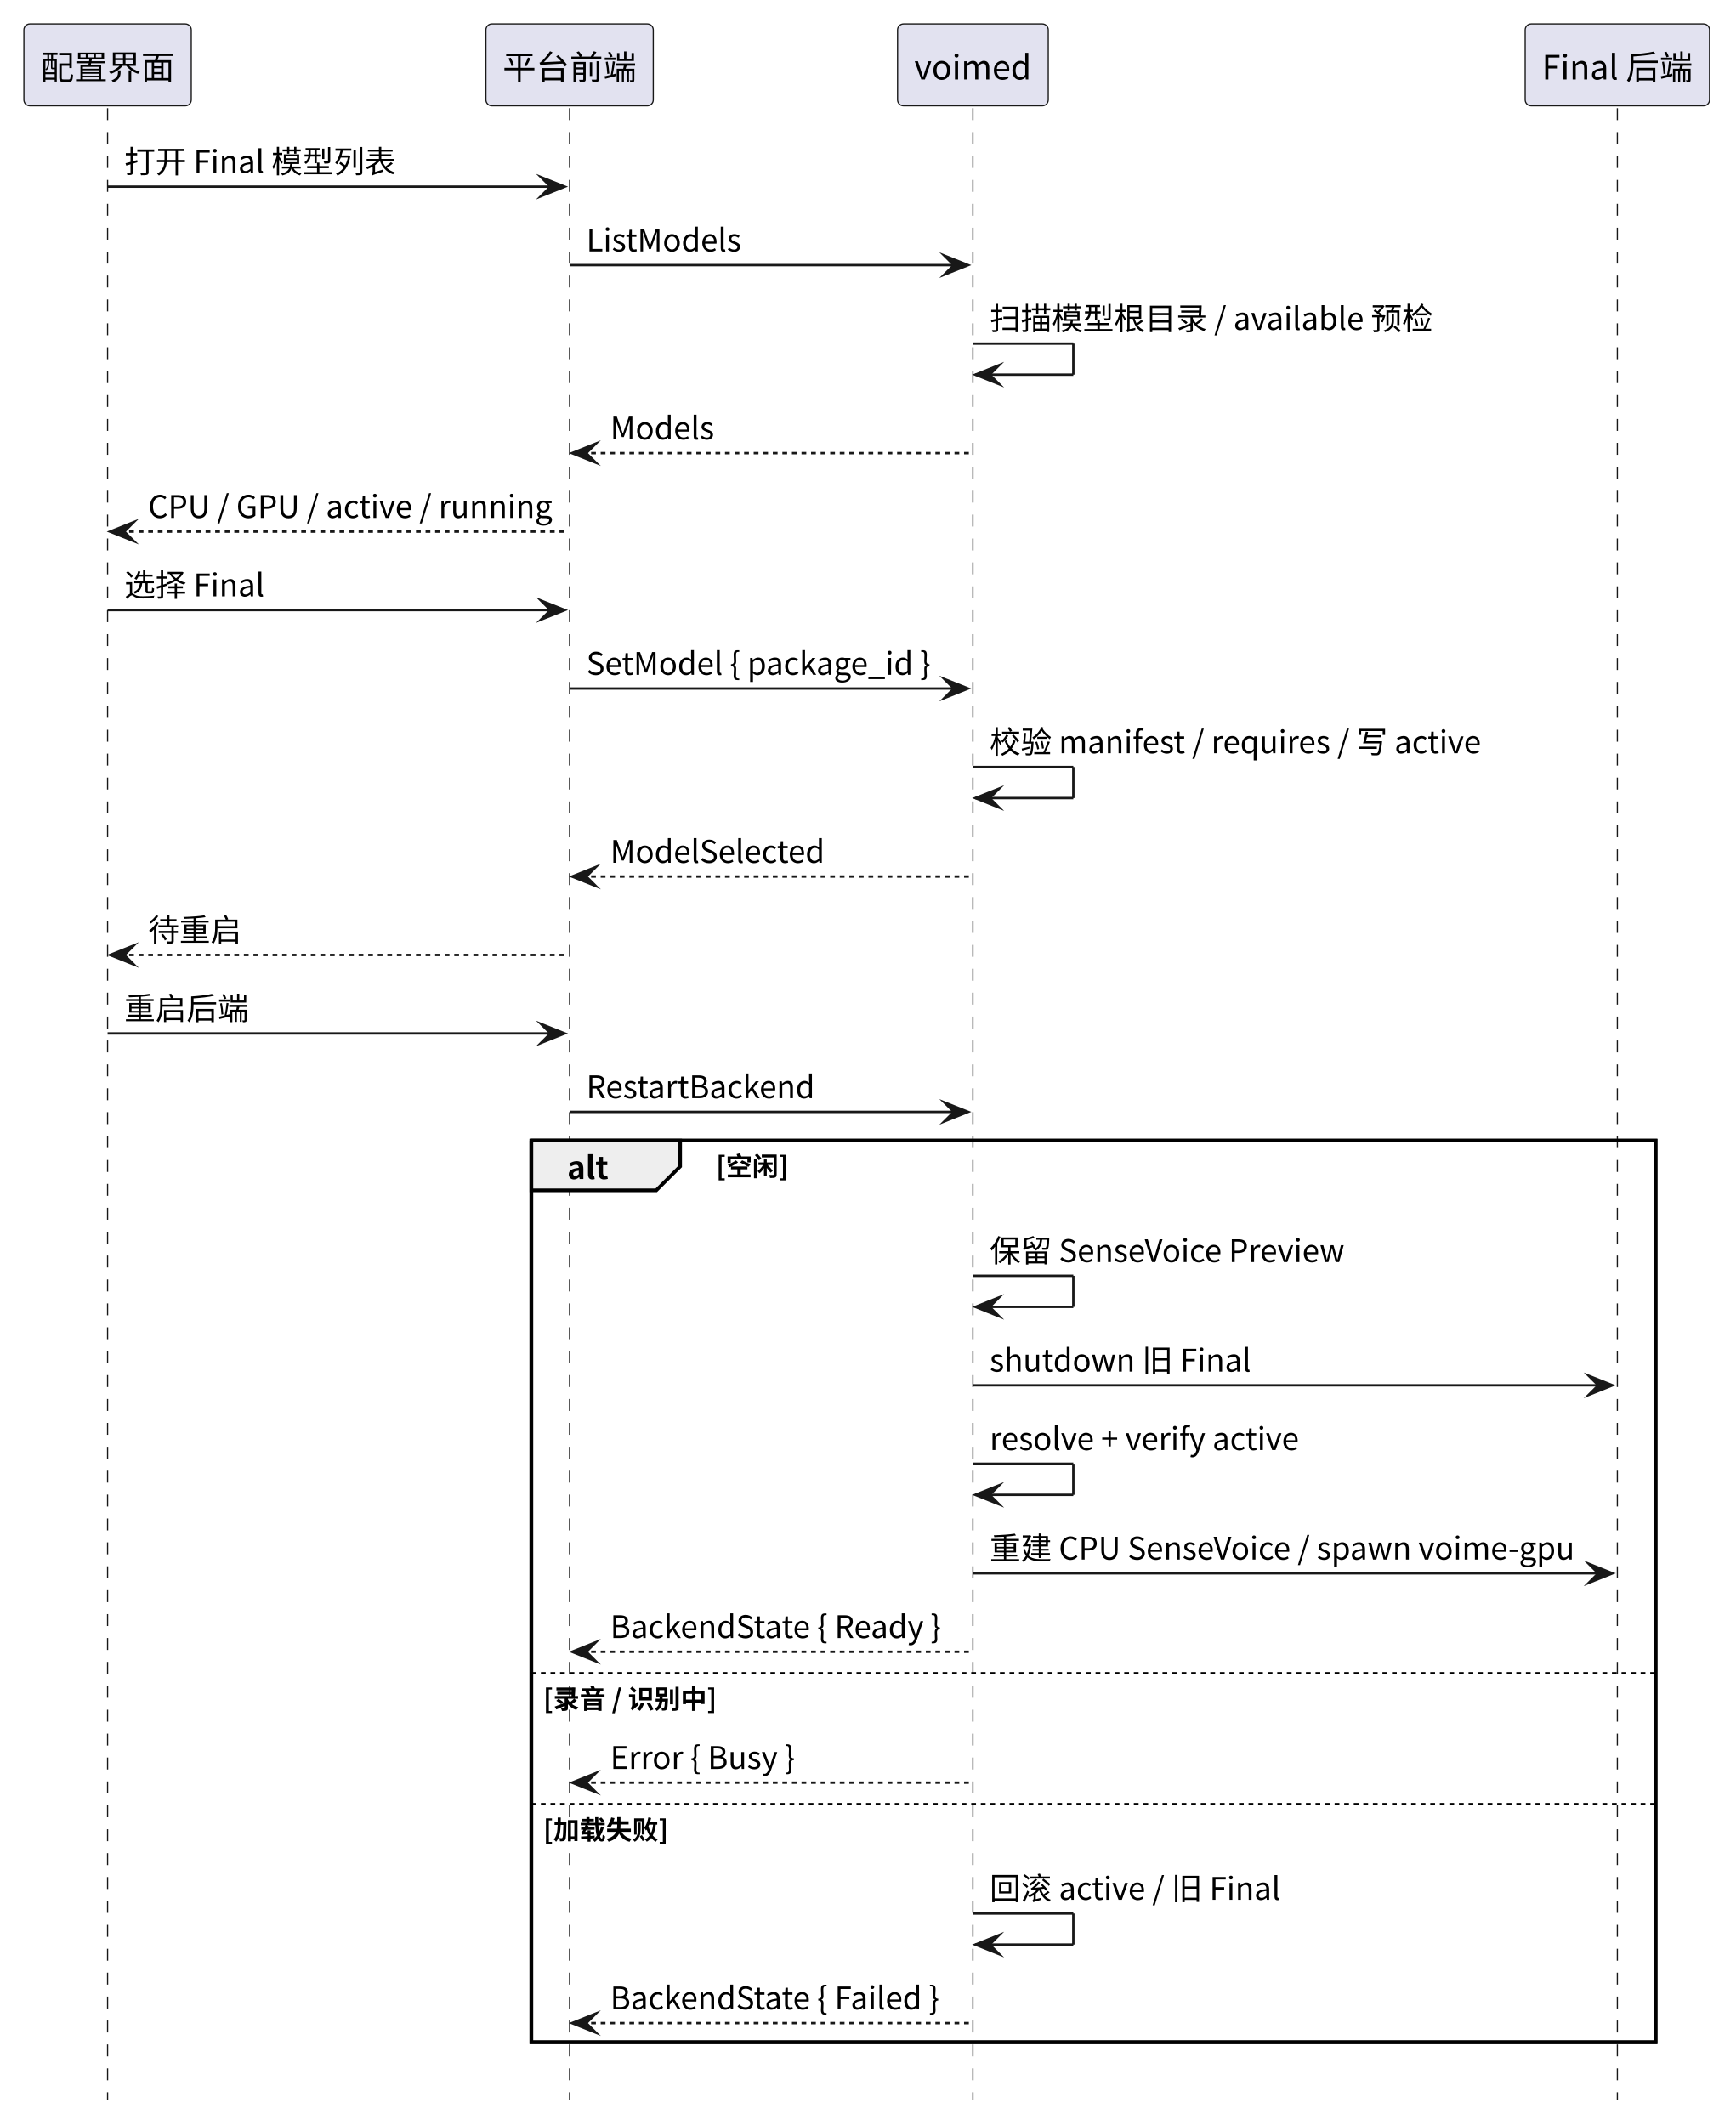
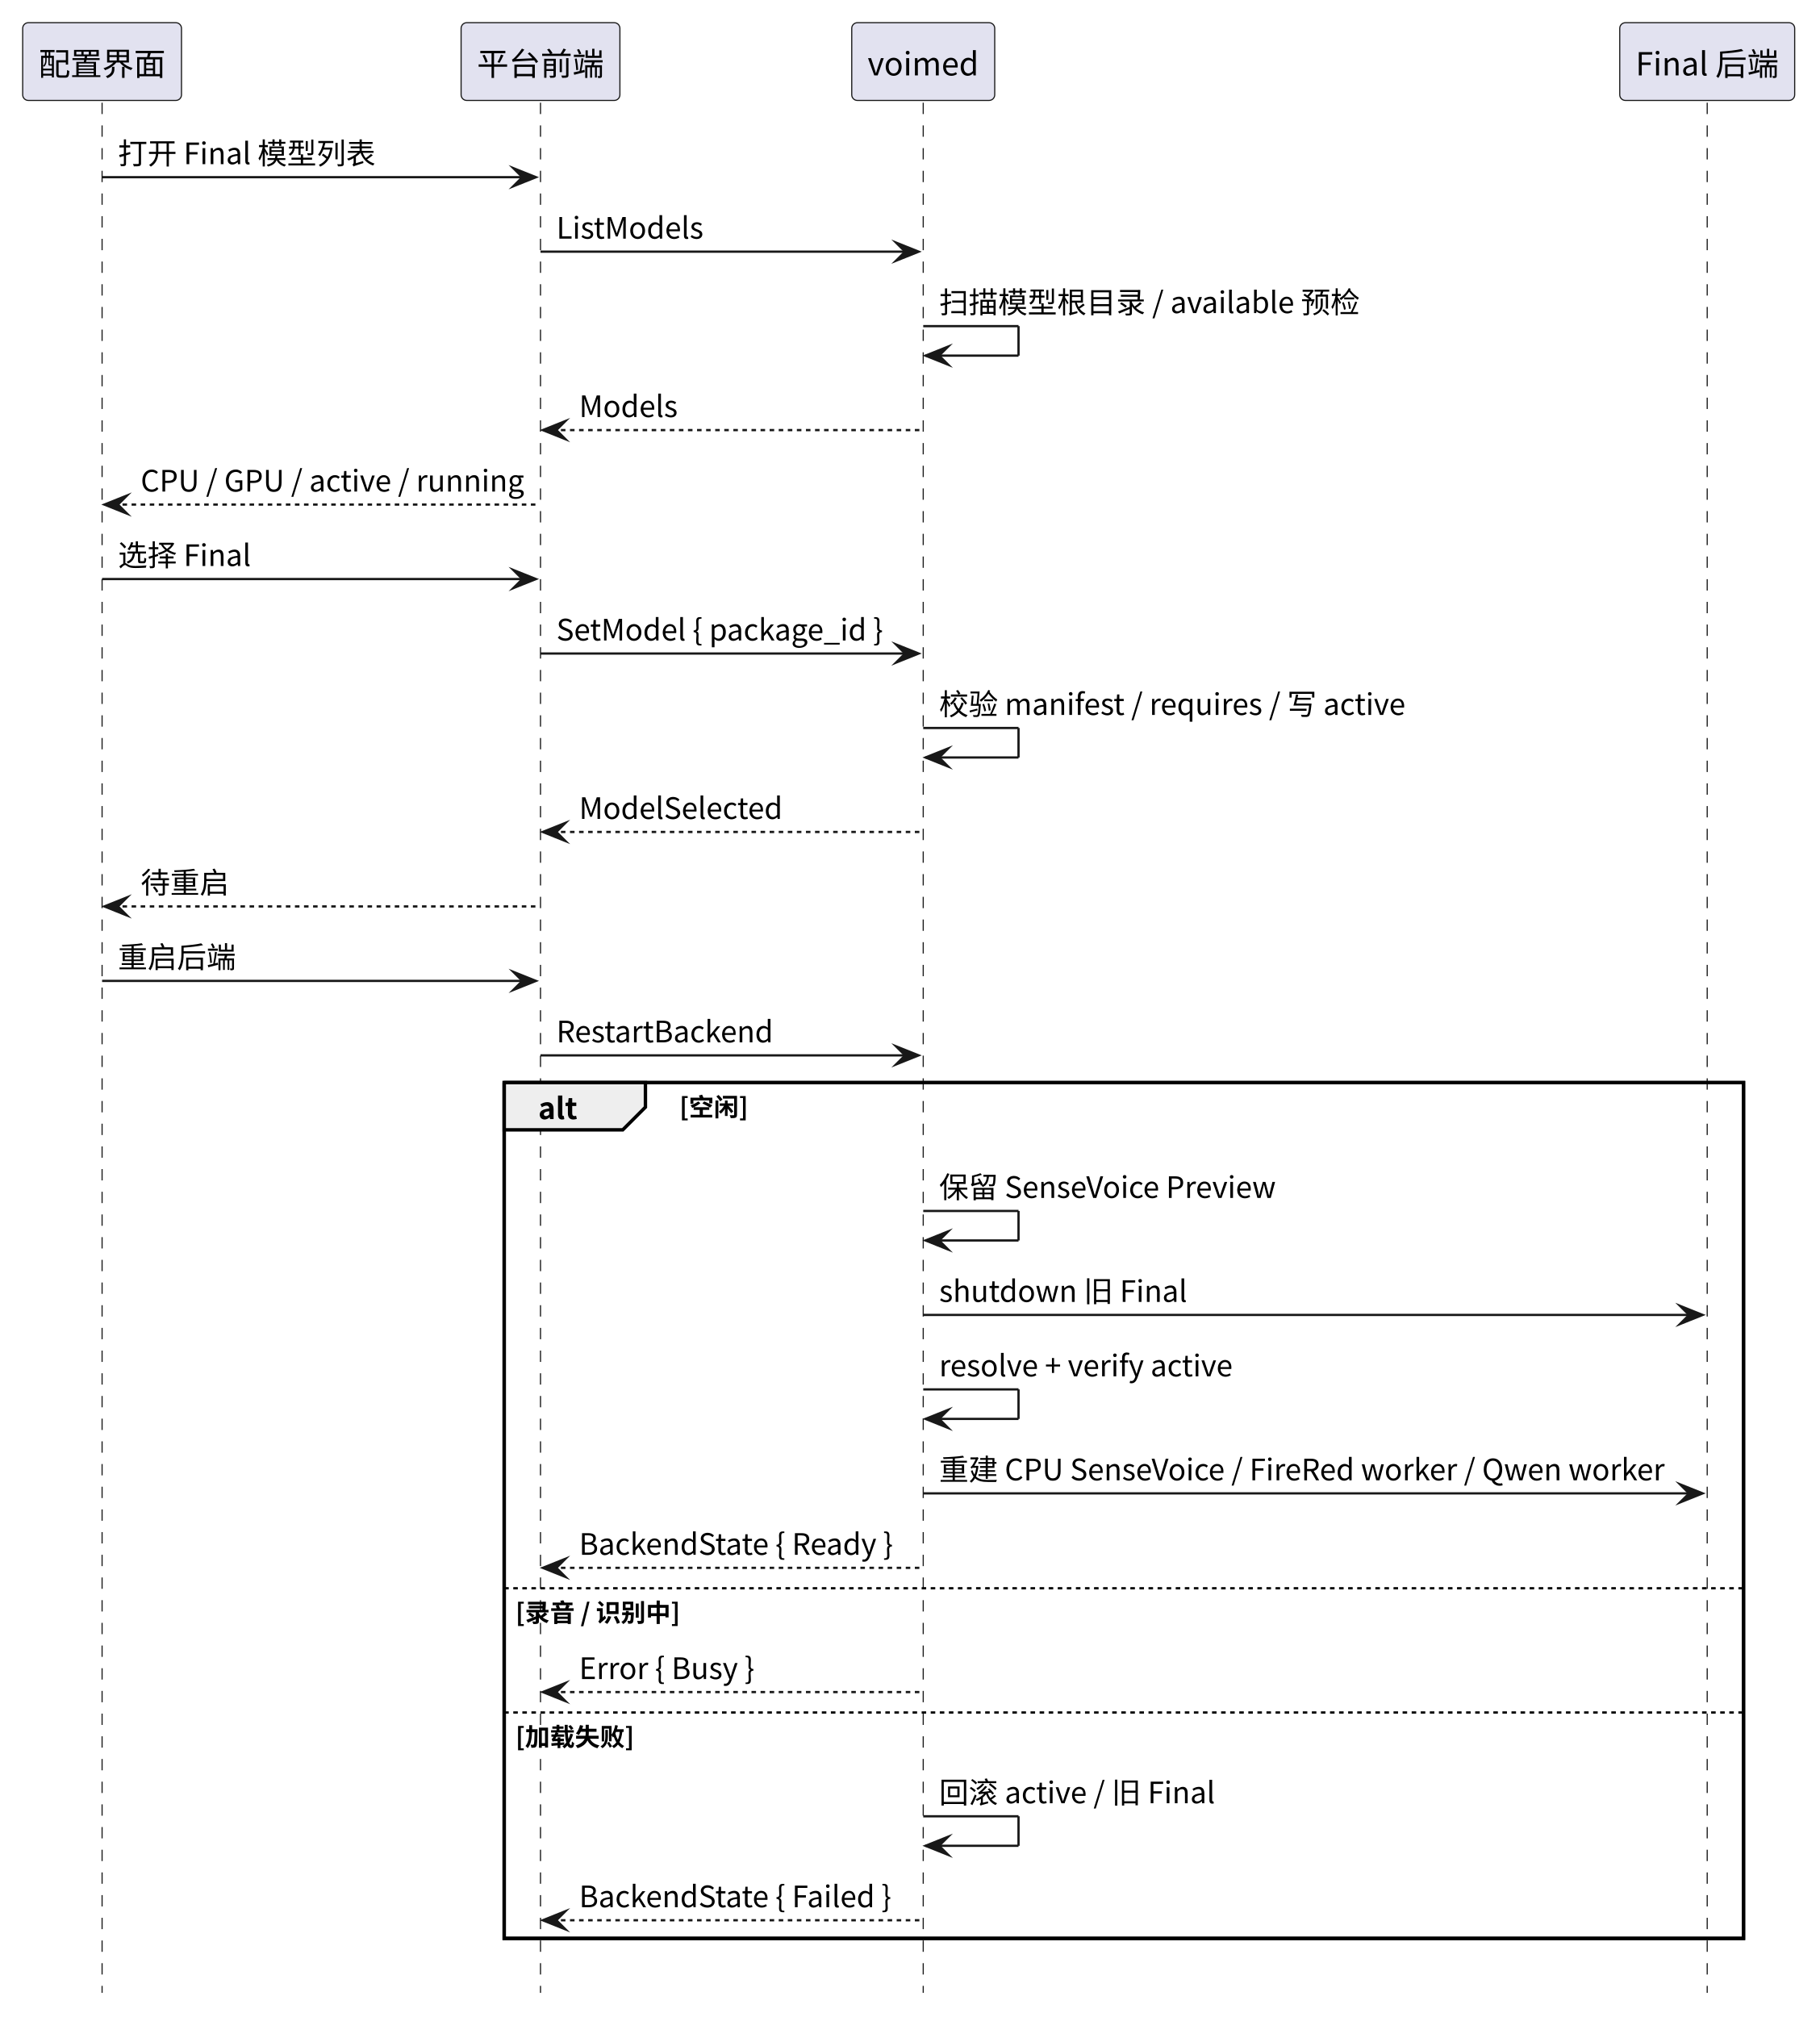
- <svg xmlns="http://www.w3.org/2000/svg" version="1.1" data-diagram-type="SEQUENCE" style="width:726px;height:889px;background:#FFFFFF;" width="726px" height="889px" viewBox="0 0 726 889" zoomAndPan="magnify" preserveAspectRatio="none" contentStyleType="text/css">
+ <svg xmlns="http://www.w3.org/2000/svg" version="1.1" data-diagram-type="SEQUENCE" style="width:802px;height:889px;background:#FFFFFF;" width="802px" height="889px" viewBox="0 0 802 889" zoomAndPan="magnify" preserveAspectRatio="none" contentStyleType="text/css">
  <defs />
  <g font-family="sans-serif" lengthAdjust="spacing">
-     <rect x="222.247" y="477.16" width="470.26" height="377.2" fill="none" style="stroke:#000;stroke-width:1.5;" />
+     <rect x="222.247" y="477.16" width="546.271" height="377.2" fill="none" style="stroke:#000;stroke-width:1.5;" />
    <g>
      <rect x="41.5" y="45.272" width="8" height="833.088" fill="#000" fill-opacity="0" />
      <line x1="45" y1="45.272" x2="45" y2="878.36" style="stroke:#181818;stroke-width:0.5;stroke-dasharray:5,5;" />
    </g>
    <g>
      <rect x="234.747" y="45.272" width="8" height="833.088" fill="#000" fill-opacity="0" />
      <line x1="238.247" y1="45.272" x2="238.247" y2="878.36" style="stroke:#181818;stroke-width:0.5;stroke-dasharray:5,5;" />
    </g>
    <g>
      <rect x="403.45" y="45.272" width="8" height="833.088" fill="#000" fill-opacity="0" />
      <line x1="406.95" y1="45.272" x2="406.95" y2="878.36" style="stroke:#181818;stroke-width:0.5;stroke-dasharray:5,5;" />
    </g>
    <g>
-       <rect x="673.007" y="45.272" width="8" height="833.088" fill="#000" fill-opacity="0" />
-       <line x1="676.507" y1="45.272" x2="676.507" y2="878.36" style="stroke:#181818;stroke-width:0.5;stroke-dasharray:5,5;" />
+       <rect x="749.018" y="45.272" width="8" height="833.088" fill="#000" fill-opacity="0" />
+       <line x1="752.518" y1="45.272" x2="752.518" y2="878.36" style="stroke:#181818;stroke-width:0.5;stroke-dasharray:5,5;" />
    </g>
    <rect x="10" y="10" width="70" height="34.272" fill="#E2E2F0" style="stroke:#181818;stroke-width:0.5;" rx="2.5" ry="2.5" />
    <text x="17" y="33.24" fill="#000" font-size="14" textLength="56" font-family="'Noto Sans CJK SC'">配置界面</text>
    <rect x="203.247" y="10" width="70" height="34.272" fill="#E2E2F0" style="stroke:#181818;stroke-width:0.5;" rx="2.5" ry="2.5" />
    <text x="210.247" y="33.24" fill="#000" font-size="14" textLength="56" font-family="'Noto Sans CJK SC'">平台前端</text>
    <rect x="375.436" y="10" width="63.028" height="34.272" fill="#E2E2F0" style="stroke:#181818;stroke-width:0.5;" rx="2.5" ry="2.5" />
    <text x="382.436" y="33.24" fill="#000" font-size="14" textLength="49.028" font-family="'Noto Sans CJK SC'">voimed</text>
-     <rect x="637.951" y="10" width="77.112" height="34.272" fill="#E2E2F0" style="stroke:#181818;stroke-width:0.5;" rx="2.5" ry="2.5" />
-     <text x="644.951" y="33.24" fill="#000" font-size="14" textLength="63.112" font-family="'Noto Sans CJK SC'">Final 后端</text>
+     <rect x="713.963" y="10" width="77.112" height="34.272" fill="#E2E2F0" style="stroke:#181818;stroke-width:0.5;" rx="2.5" ry="2.5" />
+     <text x="720.963" y="33.24" fill="#000" font-size="14" textLength="63.112" font-family="'Noto Sans CJK SC'">Final 后端</text>
    <polygon points="226.247,74.096,236.247,78.096,226.247,82.096,230.247,78.096" fill="#181818" style="stroke:#181818;stroke-width:1;stroke-linejoin:miter;stroke-miterlimit:10;" />
    <line x1="45" y1="78.096" x2="232.247" y2="78.096" style="stroke:#181818;stroke-width:1;" />
    <text x="52" y="72.352" fill="#000" font-size="13" textLength="113.516" font-family="'Noto Sans CJK SC'">打开 Final 模型列表</text>
    <polygon points="394.95,106.92,404.95,110.92,394.95,114.92,398.95,110.92" fill="#181818" style="stroke:#181818;stroke-width:1;stroke-linejoin:miter;stroke-miterlimit:10;" />
    <line x1="238.247" y1="110.92" x2="400.95" y2="110.92" style="stroke:#181818;stroke-width:1;" />
    <text x="245.247" y="105.176" fill="#000" font-size="13" textLength="65.091" font-family="'Noto Sans CJK SC'">ListModels</text>
    <line x1="406.95" y1="143.744" x2="448.95" y2="143.744" style="stroke:#181818;stroke-width:1;" />
    <line x1="448.95" y1="143.744" x2="448.95" y2="156.744" style="stroke:#181818;stroke-width:1;" />
    <line x1="407.95" y1="156.744" x2="448.95" y2="156.744" style="stroke:#181818;stroke-width:1;" />
    <polygon points="417.95,152.744,407.95,156.744,417.95,160.744,413.95,156.744" fill="#181818" style="stroke:#181818;stroke-width:1;stroke-linejoin:miter;stroke-miterlimit:10;" />
    <text x="413.95" y="138" fill="#000" font-size="13" textLength="185.757" font-family="'Noto Sans CJK SC'">扫描模型根目录 / available 预检</text>
    <polygon points="249.247,185.568,239.247,189.568,249.247,193.568,245.247,189.568" fill="#181818" style="stroke:#181818;stroke-width:1;stroke-linejoin:miter;stroke-miterlimit:10;" />
    <line x1="243.247" y1="189.568" x2="405.95" y2="189.568" style="stroke:#181818;stroke-width:1;stroke-dasharray:2,2;" />
    <text x="255.247" y="183.824" fill="#000" font-size="13" textLength="43.472" font-family="'Noto Sans CJK SC'">Models</text>
    <polygon points="56,218.392,46,222.392,56,226.392,52,222.392" fill="#181818" style="stroke:#181818;stroke-width:1;stroke-linejoin:miter;stroke-miterlimit:10;" />
    <line x1="50" y1="222.392" x2="237.247" y2="222.392" style="stroke:#181818;stroke-width:1;stroke-dasharray:2,2;" />
    <text x="62" y="216.648" fill="#000" font-size="13" textLength="169.247" font-family="'Noto Sans CJK SC'">CPU / GPU / active / running</text>
    <polygon points="226.247,251.216,236.247,255.216,226.247,259.216,230.247,255.216" fill="#181818" style="stroke:#181818;stroke-width:1;stroke-linejoin:miter;stroke-miterlimit:10;" />
    <line x1="45" y1="255.216" x2="232.247" y2="255.216" style="stroke:#181818;stroke-width:1;" />
    <text x="52" y="249.472" fill="#000" font-size="13" textLength="58.604" font-family="'Noto Sans CJK SC'">选择 Final</text>
    <polygon points="394.95,284.04,404.95,288.04,394.95,292.04,398.95,288.04" fill="#181818" style="stroke:#181818;stroke-width:1;stroke-linejoin:miter;stroke-miterlimit:10;" />
    <line x1="238.247" y1="288.04" x2="400.95" y2="288.04" style="stroke:#181818;stroke-width:1;" />
    <text x="245.247" y="282.296" fill="#000" font-size="13" textLength="144.703" font-family="'Noto Sans CJK SC'">SetModel { package_id }</text>
    <line x1="406.95" y1="320.864" x2="448.95" y2="320.864" style="stroke:#181818;stroke-width:1;" />
    <line x1="448.95" y1="320.864" x2="448.95" y2="333.864" style="stroke:#181818;stroke-width:1;" />
    <line x1="407.95" y1="333.864" x2="448.95" y2="333.864" style="stroke:#181818;stroke-width:1;" />
    <polygon points="417.95,329.864,407.95,333.864,417.95,337.864,413.95,333.864" fill="#181818" style="stroke:#181818;stroke-width:1;stroke-linejoin:miter;stroke-miterlimit:10;" />
    <text x="413.95" y="315.12" fill="#000" font-size="13" textLength="206.44" font-family="'Noto Sans CJK SC'">校验 manifest / requires / 写 active</text>
    <polygon points="249.247,362.688,239.247,366.688,249.247,370.688,245.247,366.688" fill="#181818" style="stroke:#181818;stroke-width:1;stroke-linejoin:miter;stroke-miterlimit:10;" />
    <line x1="243.247" y1="366.688" x2="405.95" y2="366.688" style="stroke:#181818;stroke-width:1;stroke-dasharray:2,2;" />
    <text x="255.247" y="360.944" fill="#000" font-size="13" textLength="90.025" font-family="'Noto Sans CJK SC'">ModelSelected</text>
    <polygon points="56,395.512,46,399.512,56,403.512,52,399.512" fill="#181818" style="stroke:#181818;stroke-width:1;stroke-linejoin:miter;stroke-miterlimit:10;" />
    <line x1="50" y1="399.512" x2="237.247" y2="399.512" style="stroke:#181818;stroke-width:1;stroke-dasharray:2,2;" />
    <text x="62" y="393.768" fill="#000" font-size="13" textLength="39" font-family="'Noto Sans CJK SC'">待重启</text>
    <polygon points="226.247,428.336,236.247,432.336,226.247,436.336,230.247,432.336" fill="#181818" style="stroke:#181818;stroke-width:1;stroke-linejoin:miter;stroke-miterlimit:10;" />
    <line x1="45" y1="432.336" x2="232.247" y2="432.336" style="stroke:#181818;stroke-width:1;" />
    <text x="52" y="426.592" fill="#000" font-size="13" textLength="52" font-family="'Noto Sans CJK SC'">重启后端</text>
    <polygon points="394.95,461.16,404.95,465.16,394.95,469.16,398.95,465.16" fill="#181818" style="stroke:#181818;stroke-width:1;stroke-linejoin:miter;stroke-miterlimit:10;" />
    <line x1="238.247" y1="465.16" x2="400.95" y2="465.16" style="stroke:#181818;stroke-width:1;" />
    <text x="245.247" y="459.416" fill="#000" font-size="13" textLength="96.564" font-family="'Noto Sans CJK SC'">RestartBackend</text>
    <path d="M222.247,477.16 L284.498,477.16 L284.498,487.984 L274.498,497.984 L222.247,497.984 L222.247,477.16" style="stroke:#000;stroke-width:1.5;" fill="#EEE" />
-     <rect x="222.247" y="477.16" width="470.26" height="377.2" fill="none" style="stroke:#000;stroke-width:1.5;" />
+     <rect x="222.247" y="477.16" width="546.271" height="377.2" fill="none" style="stroke:#000;stroke-width:1.5;" />
    <text x="237.247" y="493.24" fill="#000" font-size="13" textLength="17.251" font-weight="700" font-family="'Noto Sans CJK SC'">alt</text>
    <text x="299.498" y="491.92" fill="#000" font-size="11" textLength="30.316" font-weight="700" font-family="'Noto Sans CJK SC'">[空闲]</text>
    <line x1="406.95" y1="533.736" x2="448.95" y2="533.736" style="stroke:#181818;stroke-width:1;" />
    <line x1="448.95" y1="533.736" x2="448.95" y2="546.736" style="stroke:#181818;stroke-width:1;" />
    <line x1="407.95" y1="546.736" x2="448.95" y2="546.736" style="stroke:#181818;stroke-width:1;" />
    <polygon points="417.95,542.736,407.95,546.736,417.95,550.736,413.95,546.736" fill="#181818" style="stroke:#181818;stroke-width:1;stroke-linejoin:miter;stroke-miterlimit:10;" />
    <text x="413.95" y="527.992" fill="#000" font-size="13" textLength="149.201" font-family="'Noto Sans CJK SC'">保留 SenseVoice Preview</text>
-     <polygon points="664.507,575.56,674.507,579.56,664.507,583.56,668.507,579.56" fill="#181818" style="stroke:#181818;stroke-width:1;stroke-linejoin:miter;stroke-miterlimit:10;" />
-     <line x1="406.95" y1="579.56" x2="670.507" y2="579.56" style="stroke:#181818;stroke-width:1;" />
+     <polygon points="740.518,575.56,750.518,579.56,740.518,583.56,744.518,579.56" fill="#181818" style="stroke:#181818;stroke-width:1;stroke-linejoin:miter;stroke-miterlimit:10;" />
+     <line x1="406.95" y1="579.56" x2="746.518" y2="579.56" style="stroke:#181818;stroke-width:1;" />
    <text x="413.95" y="573.816" fill="#000" font-size="13" textLength="109.577" font-family="'Noto Sans CJK SC'">shutdown 旧 Final</text>
    <line x1="406.95" y1="612.384" x2="448.95" y2="612.384" style="stroke:#181818;stroke-width:1;" />
    <line x1="448.95" y1="612.384" x2="448.95" y2="625.384" style="stroke:#181818;stroke-width:1;" />
    <line x1="407.95" y1="625.384" x2="448.95" y2="625.384" style="stroke:#181818;stroke-width:1;" />
    <polygon points="417.95,621.384,407.95,625.384,417.95,629.384,413.95,625.384" fill="#181818" style="stroke:#181818;stroke-width:1;stroke-linejoin:miter;stroke-miterlimit:10;" />
    <text x="413.95" y="606.64" fill="#000" font-size="13" textLength="129.818" font-family="'Noto Sans CJK SC'">resolve + verify active</text>
-     <polygon points="664.507,654.208,674.507,658.208,664.507,662.208,668.507,658.208" fill="#181818" style="stroke:#181818;stroke-width:1;stroke-linejoin:miter;stroke-miterlimit:10;" />
-     <line x1="406.95" y1="658.208" x2="670.507" y2="658.208" style="stroke:#181818;stroke-width:1;" />
-     <text x="413.95" y="652.464" fill="#000" font-size="13" textLength="245.557" font-family="'Noto Sans CJK SC'">重建 CPU SenseVoice / spawn voime-gpu</text>
+     <polygon points="740.518,654.208,750.518,658.208,740.518,662.208,744.518,658.208" fill="#181818" style="stroke:#181818;stroke-width:1;stroke-linejoin:miter;stroke-miterlimit:10;" />
+     <line x1="406.95" y1="658.208" x2="746.518" y2="658.208" style="stroke:#181818;stroke-width:1;" />
+     <text x="413.95" y="652.464" fill="#000" font-size="13" textLength="321.568" font-family="'Noto Sans CJK SC'">重建 CPU SenseVoice / FireRed worker / Qwen worker</text>
    <polygon points="249.247,687.032,239.247,691.032,249.247,695.032,245.247,691.032" fill="#181818" style="stroke:#181818;stroke-width:1;stroke-linejoin:miter;stroke-miterlimit:10;" />
    <line x1="243.247" y1="691.032" x2="405.95" y2="691.032" style="stroke:#181818;stroke-width:1;stroke-dasharray:2,2;" />
    <text x="255.247" y="685.288" fill="#000" font-size="13" textLength="140.062" font-family="'Noto Sans CJK SC'">BackendState { Ready }</text>
-     <line x1="222.247" y1="700.032" x2="692.507" y2="700.032" style="stroke:#000;stroke-width:1;stroke-dasharray:2,2;" />
+     <line x1="222.247" y1="700.032" x2="768.518" y2="700.032" style="stroke:#000;stroke-width:1;stroke-dasharray:2,2;" />
    <text x="227.247" y="714.792" fill="#000" font-size="11" textLength="72.566" font-weight="700" font-family="'Noto Sans CJK SC'">[录音 / 识别中]</text>
    <polygon points="249.247,741.784,239.247,745.784,249.247,749.784,245.247,745.784" fill="#181818" style="stroke:#181818;stroke-width:1;stroke-linejoin:miter;stroke-miterlimit:10;" />
    <line x1="243.247" y1="745.784" x2="405.95" y2="745.784" style="stroke:#181818;stroke-width:1;stroke-dasharray:2,2;" />
    <text x="255.247" y="740.04" fill="#000" font-size="13" textLength="77.48" font-family="'Noto Sans CJK SC'">Error { Busy }</text>
-     <line x1="222.247" y1="754.784" x2="692.507" y2="754.784" style="stroke:#000;stroke-width:1;stroke-dasharray:2,2;" />
+     <line x1="222.247" y1="754.784" x2="768.518" y2="754.784" style="stroke:#000;stroke-width:1;stroke-dasharray:2,2;" />
    <text x="227.247" y="769.544" fill="#000" font-size="11" textLength="52.316" font-weight="700" font-family="'Noto Sans CJK SC'">[加载失败]</text>
    <line x1="406.95" y1="800.536" x2="448.95" y2="800.536" style="stroke:#181818;stroke-width:1;" />
    <line x1="448.95" y1="800.536" x2="448.95" y2="813.536" style="stroke:#181818;stroke-width:1;" />
    <line x1="407.95" y1="813.536" x2="448.95" y2="813.536" style="stroke:#181818;stroke-width:1;" />
    <polygon points="417.95,809.536,407.95,813.536,417.95,817.536,413.95,813.536" fill="#181818" style="stroke:#181818;stroke-width:1;stroke-linejoin:miter;stroke-miterlimit:10;" />
    <text x="413.95" y="794.792" fill="#000" font-size="13" textLength="121.836" font-family="'Noto Sans CJK SC'">回滚 active / 旧 Final</text>
    <polygon points="249.247,842.36,239.247,846.36,249.247,850.36,245.247,846.36" fill="#181818" style="stroke:#181818;stroke-width:1;stroke-linejoin:miter;stroke-miterlimit:10;" />
    <line x1="243.247" y1="846.36" x2="405.95" y2="846.36" style="stroke:#181818;stroke-width:1;stroke-dasharray:2,2;" />
    <text x="255.247" y="840.616" fill="#000" font-size="13" textLength="139.477" font-family="'Noto Sans CJK SC'">BackendState { Failed }</text>
  </g>
</svg>
